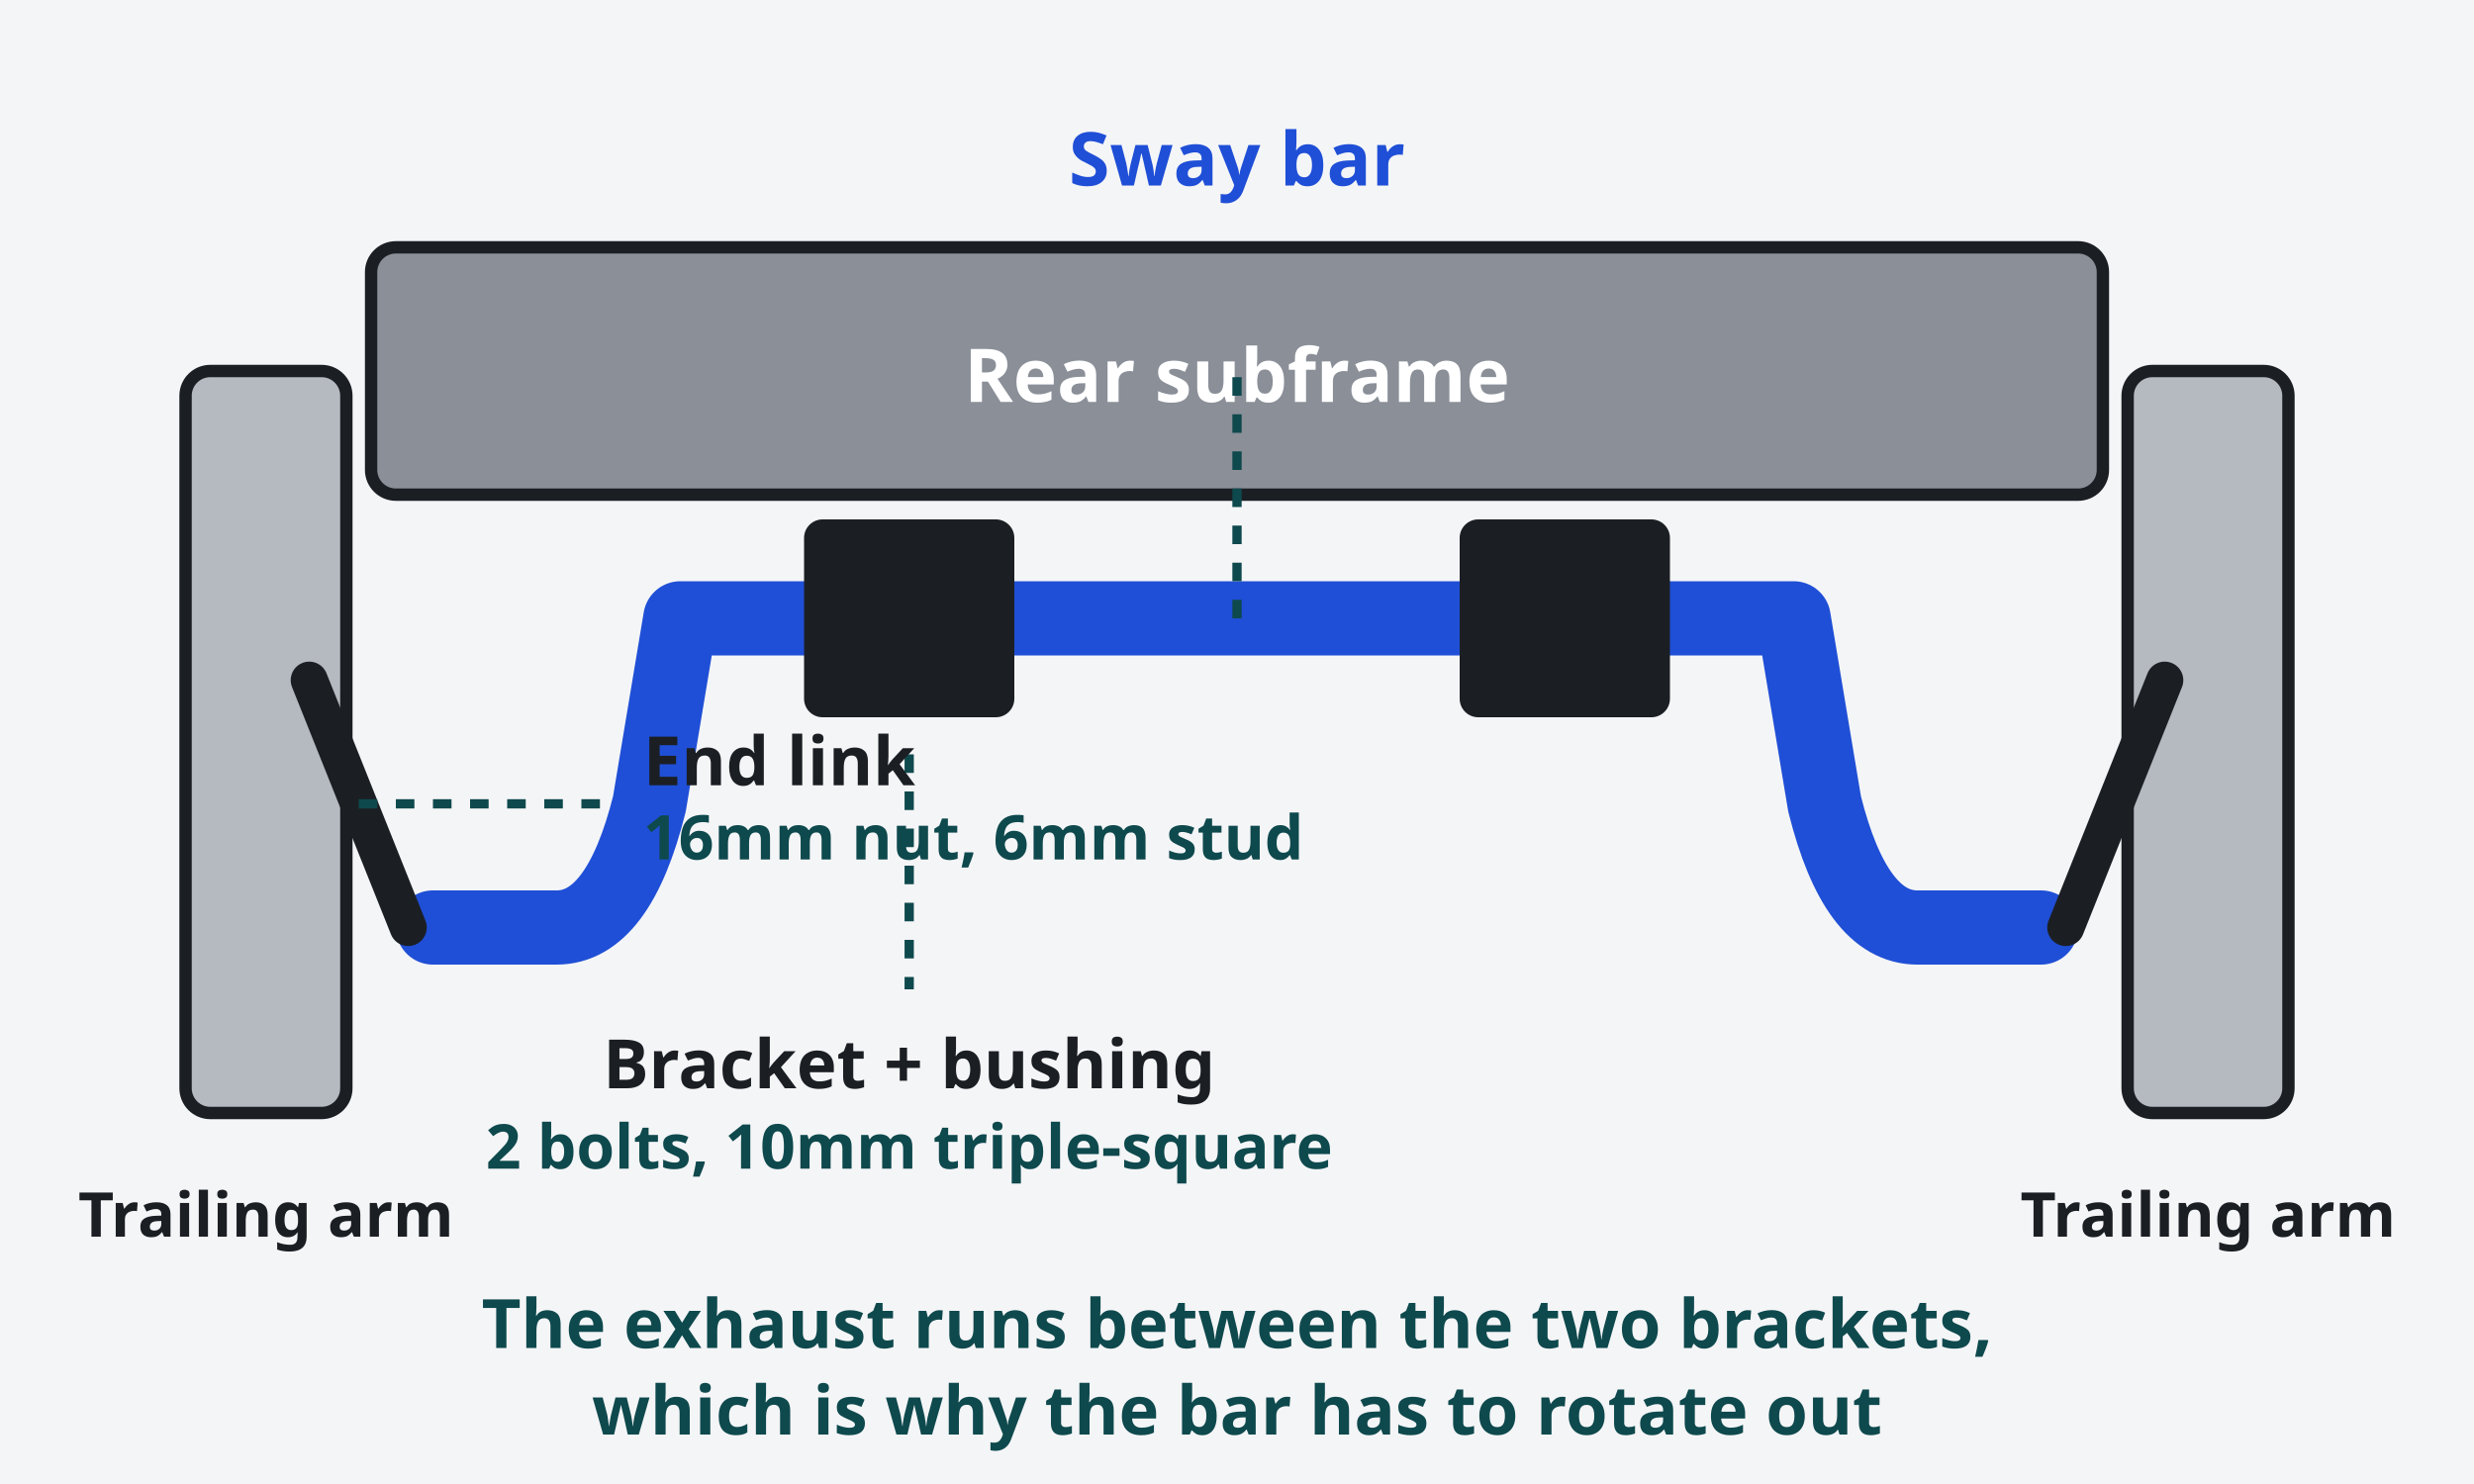
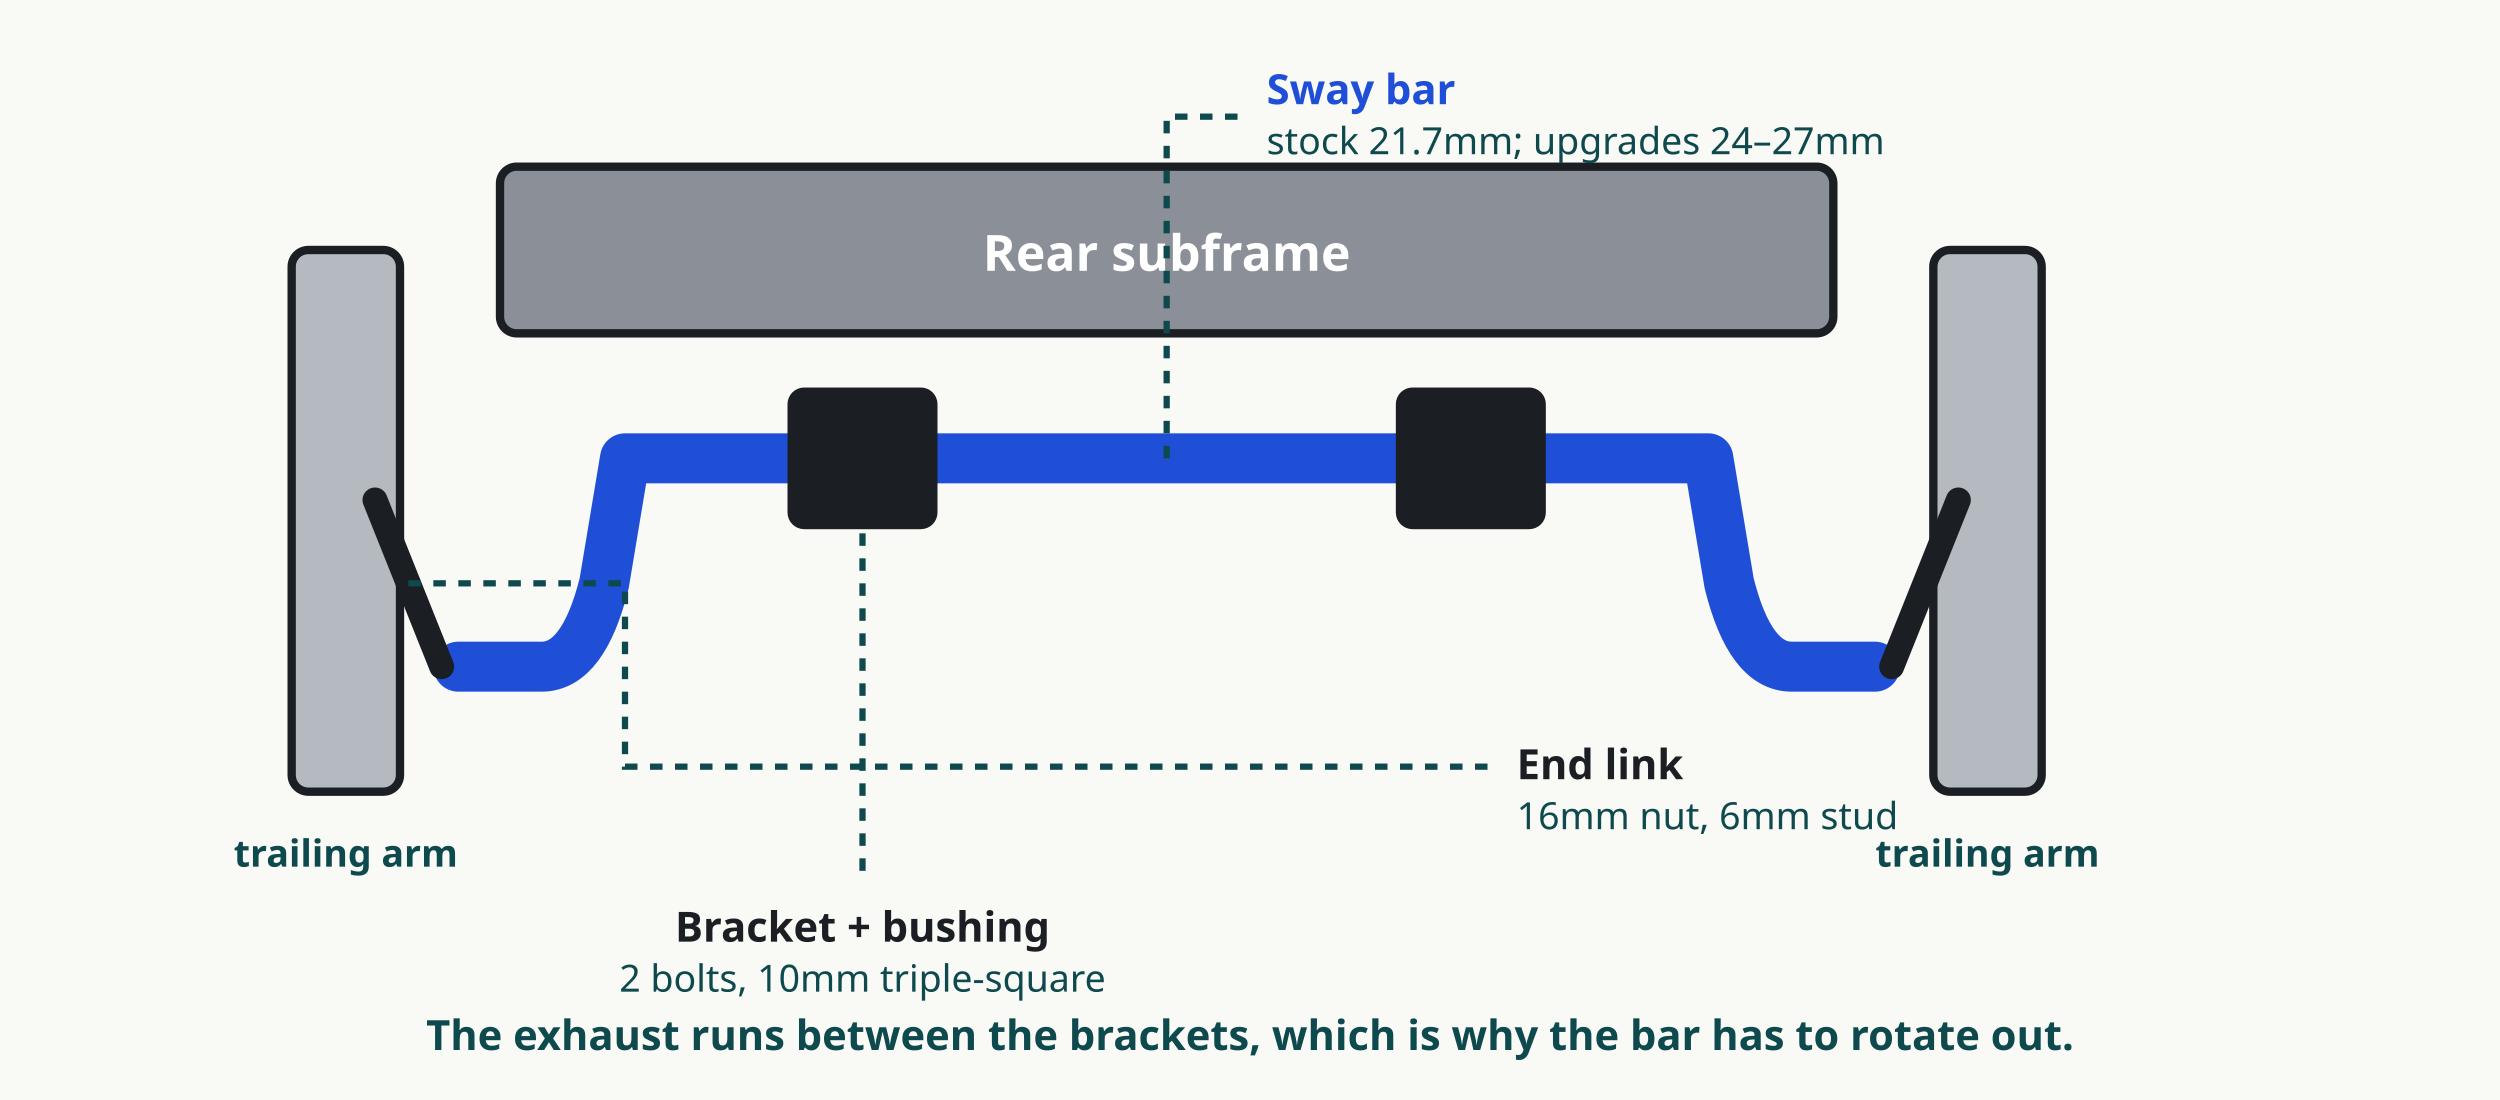
- <svg xmlns="http://www.w3.org/2000/svg" viewBox="0 0 400 240" role="img" aria-label="View from under the rear of the car: sway bar clamped to the subframe in two brackets, reaching each trailing arm through a short end link">
-   <rect width="400" height="240" fill="#F4F5F7" />
-   <rect x="60" y="40" width="280" height="40" rx="4" fill="#8A8F98" stroke="#1B1F24" stroke-width="2" />
-   <text x="200" y="65" text-anchor="middle" fill="#fff" font-size="12" font-weight="800" font-family="Archivo, system-ui, sans-serif">Rear subframe</text>
-   <rect x="30" y="60" width="26" height="120" rx="4" fill="#B5B9C0" stroke="#1B1F24" stroke-width="2" />
-   <rect x="344" y="60" width="26" height="120" rx="4" fill="#B5B9C0" stroke="#1B1F24" stroke-width="2" />
-   <text x="43" y="200" text-anchor="middle" fill="#1B1F24" font-size="10" font-weight="600" font-family="Archivo, system-ui, sans-serif">Trailing arm</text>
-   <text x="357" y="200" text-anchor="middle" fill="#1B1F24" font-size="10" font-weight="600" font-family="Archivo, system-ui, sans-serif">Trailing arm</text>
-   <path d="M70 150 L90 150 Q100 150 105 130 L110 100 L290 100 L295 130 Q300 150 310 150 L330 150" fill="none" stroke="#1F4FD6" stroke-width="12" stroke-linecap="round" stroke-linejoin="round" />
-   <rect x="130" y="84" width="34" height="32" rx="3" fill="#1B1F24" />
-   <rect x="236" y="84" width="34" height="32" rx="3" fill="#1B1F24" />
-   <line x1="66" y1="150" x2="50" y2="110" stroke="#1B1F24" stroke-width="6" stroke-linecap="round" />
-   <line x1="334" y1="150" x2="350" y2="110" stroke="#1B1F24" stroke-width="6" stroke-linecap="round" />
-   <path d="M147 122 V160" fill="none" stroke="#0E494D" stroke-width="1.5" stroke-dasharray="3 3" />
-   <text x="147" y="176" text-anchor="middle" fill="#1B1F24" font-size="11" font-weight="600" font-family="Archivo, system-ui, sans-serif">Bracket + bushing</text>
-   <text x="147" y="189" text-anchor="middle" fill="#0E494D" font-size="10" font-weight="600" font-family="Archivo, system-ui, sans-serif">2 bolts, 10mm triple-square</text>
-   <path d="M200 100 V60" fill="none" stroke="#0E494D" stroke-width="1.5" stroke-dasharray="3 3" />
-   <text x="200" y="30" text-anchor="middle" fill="#1F4FD6" font-size="12" font-weight="800" font-family="Archivo, system-ui, sans-serif">Sway bar</text>
-   <path d="M58 130 H100" fill="none" stroke="#0E494D" stroke-width="1.5" stroke-dasharray="3 3" />
-   <text x="104" y="127" text-anchor="start" fill="#1B1F24" font-size="11" font-weight="600" font-family="Archivo, system-ui, sans-serif">End link</text>
-   <text x="104" y="139" text-anchor="start" fill="#0E494D" font-size="10" font-weight="600" font-family="Archivo, system-ui, sans-serif">16mm nut, 6mm stud</text>
-   <text x="200" y="218" text-anchor="middle" fill="#0E494D" font-size="11" font-weight="600" font-family="Archivo, system-ui, sans-serif">The exhaust runs between the two brackets,</text>
-   <text x="200" y="232" text-anchor="middle" fill="#0E494D" font-size="11" font-weight="600" font-family="Archivo, system-ui, sans-serif">which is why the bar has to rotate out</text>
+ <svg xmlns="http://www.w3.org/2000/svg" viewBox="0 0 600 264" role="img" aria-label="View from under the rear of the car: sway bar in two subframe brackets, an end link to each trailing arm">
+   <rect width="600" height="264" fill="#F9F9F5" />
+   <rect x="120" y="40" width="320" height="40" rx="4" fill="#8A8F98" stroke="#1B1F24" stroke-width="2" />
+   <text x="280" y="65" text-anchor="middle" fill="#FFFFFF" font-size="12" font-weight="700" font-family="Plus Jakarta Sans, system-ui, sans-serif">Rear subframe</text>
+   <rect x="70" y="60" width="26" height="130" rx="4" fill="#B5B9C0" stroke="#1B1F24" stroke-width="2" />
+   <rect x="464" y="60" width="26" height="130" rx="4" fill="#B5B9C0" stroke="#1B1F24" stroke-width="2" />
+   <text x="83" y="208" text-anchor="middle" fill="#0E494D" font-size="9" font-weight="600" font-family="Plus Jakarta Sans, system-ui, sans-serif">trailing arm</text>
+   <text x="477" y="208" text-anchor="middle" fill="#0E494D" font-size="9" font-weight="600" font-family="Plus Jakarta Sans, system-ui, sans-serif">trailing arm</text>
+   <path d="M110 160 L130 160 Q140 160 145 140 L150 110 L410 110 L415 140 Q420 160 430 160 L450 160" fill="none" stroke="#1F4FD6" stroke-width="12" stroke-linecap="round" stroke-linejoin="round" />
+   <rect x="190" y="94" width="34" height="32" rx="3" fill="#1B1F24" stroke="#1B1F24" stroke-width="2" />
+   <rect x="336" y="94" width="34" height="32" rx="3" fill="#1B1F24" stroke="#1B1F24" stroke-width="2" />
+   <path d="M106 160 L90 120" fill="none" stroke="#1B1F24" stroke-width="6" stroke-linecap="round" stroke-linejoin="round" />
+   <path d="M454 160 L470 120" fill="none" stroke="#1B1F24" stroke-width="6" stroke-linecap="round" stroke-linejoin="round" />
+   <path d="M207 128 V212" fill="none" stroke="#0E494D" stroke-width="1.5" stroke-dasharray="3 3" />
+   <text x="207" y="226" text-anchor="middle" fill="#1B1F24" font-size="10" font-weight="700" font-family="Plus Jakarta Sans, system-ui, sans-serif">Bracket + bushing</text>
+   <text x="207" y="238" text-anchor="middle" fill="#0E494D" font-size="9" font-weight="400" font-family="Plus Jakarta Sans, system-ui, sans-serif">2 bolts, 10mm triple-square</text>
+   <path d="M280 110 V28 H300" fill="none" stroke="#0E494D" stroke-width="1.5" stroke-dasharray="3 3" />
+   <text x="304" y="25" text-anchor="start" fill="#1F4FD6" font-size="10" font-weight="700" font-family="Plus Jakarta Sans, system-ui, sans-serif">Sway bar</text>
+   <text x="304" y="37" text-anchor="start" fill="#0E494D" font-size="9" font-weight="400" font-family="Plus Jakarta Sans, system-ui, sans-serif">stock 21.7mm; upgrades 24–27mm</text>
+   <path d="M98 140 H150 V184 H360" fill="none" stroke="#0E494D" stroke-width="1.5" stroke-dasharray="3 3" />
+   <text x="364" y="187" text-anchor="start" fill="#1B1F24" font-size="10" font-weight="700" font-family="Plus Jakarta Sans, system-ui, sans-serif">End link</text>
+   <text x="364" y="199" text-anchor="start" fill="#0E494D" font-size="9" font-weight="400" font-family="Plus Jakarta Sans, system-ui, sans-serif">16mm nut, 6mm stud</text>
+   <text x="300.0" y="252" text-anchor="middle" fill="#0E494D" font-size="10" font-weight="700" font-family="Plus Jakarta Sans, system-ui, sans-serif">The exhaust runs between the brackets, which is why the bar has to rotate out.</text>
</svg>
